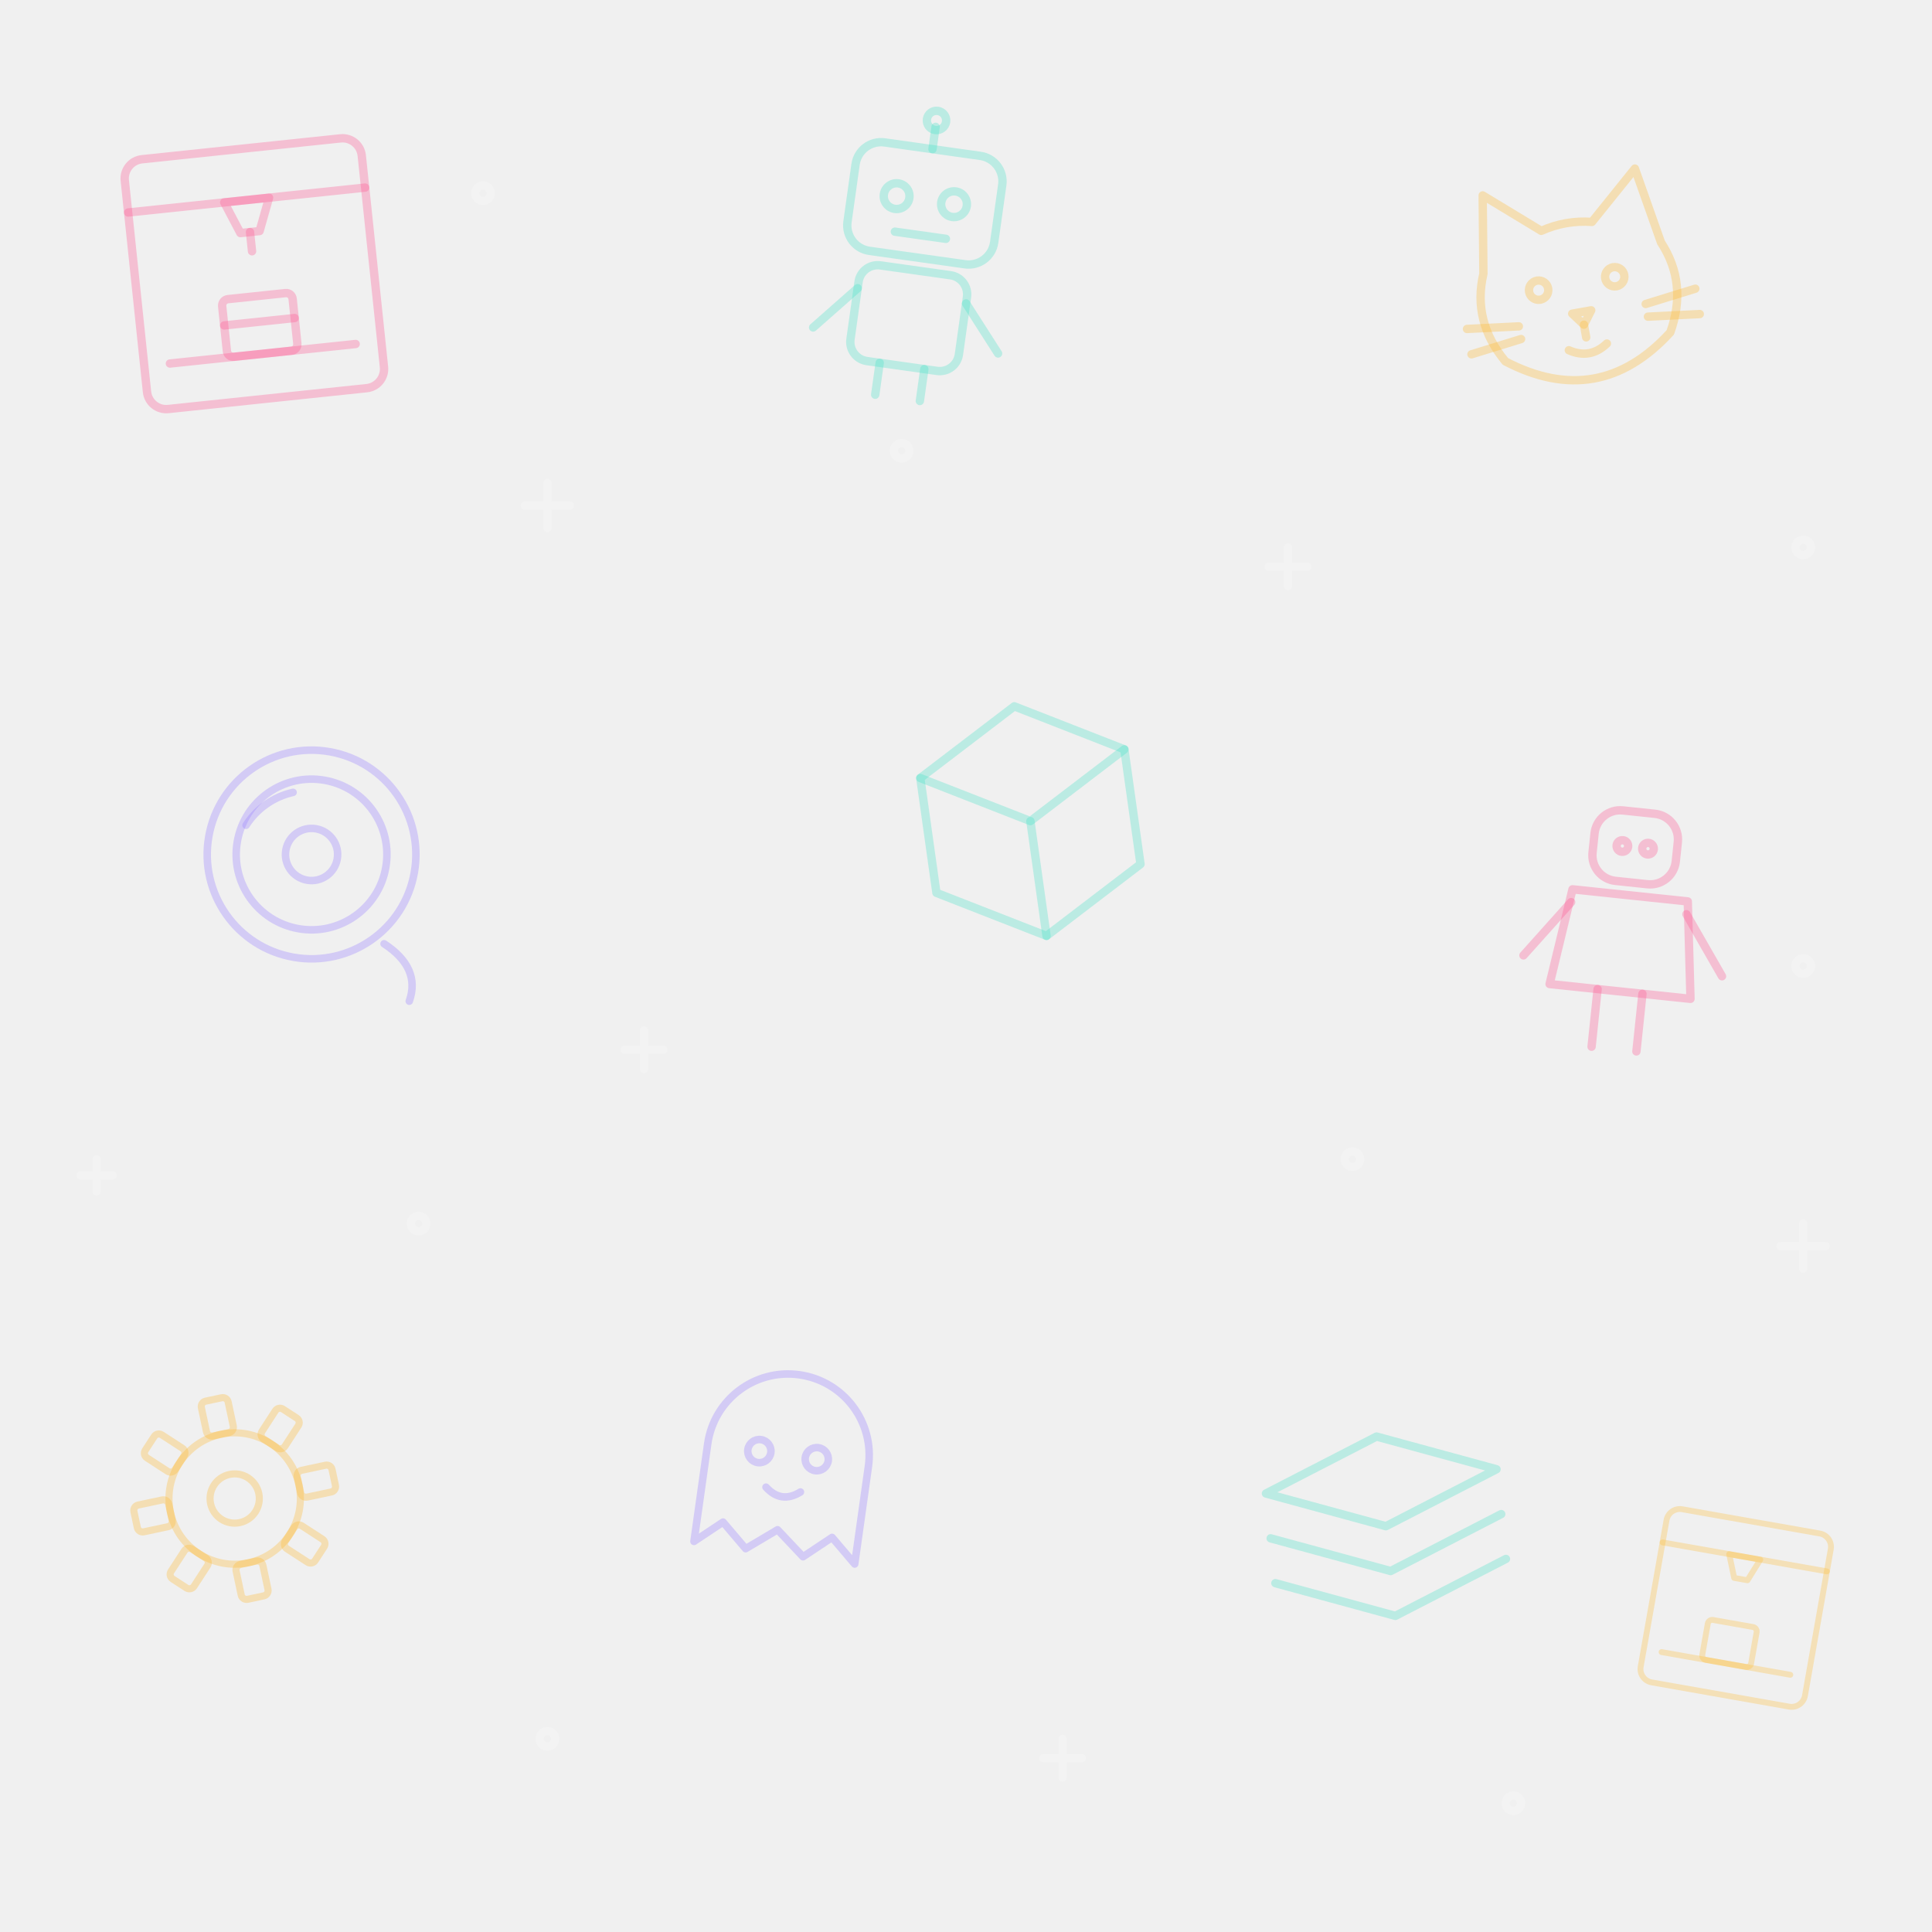
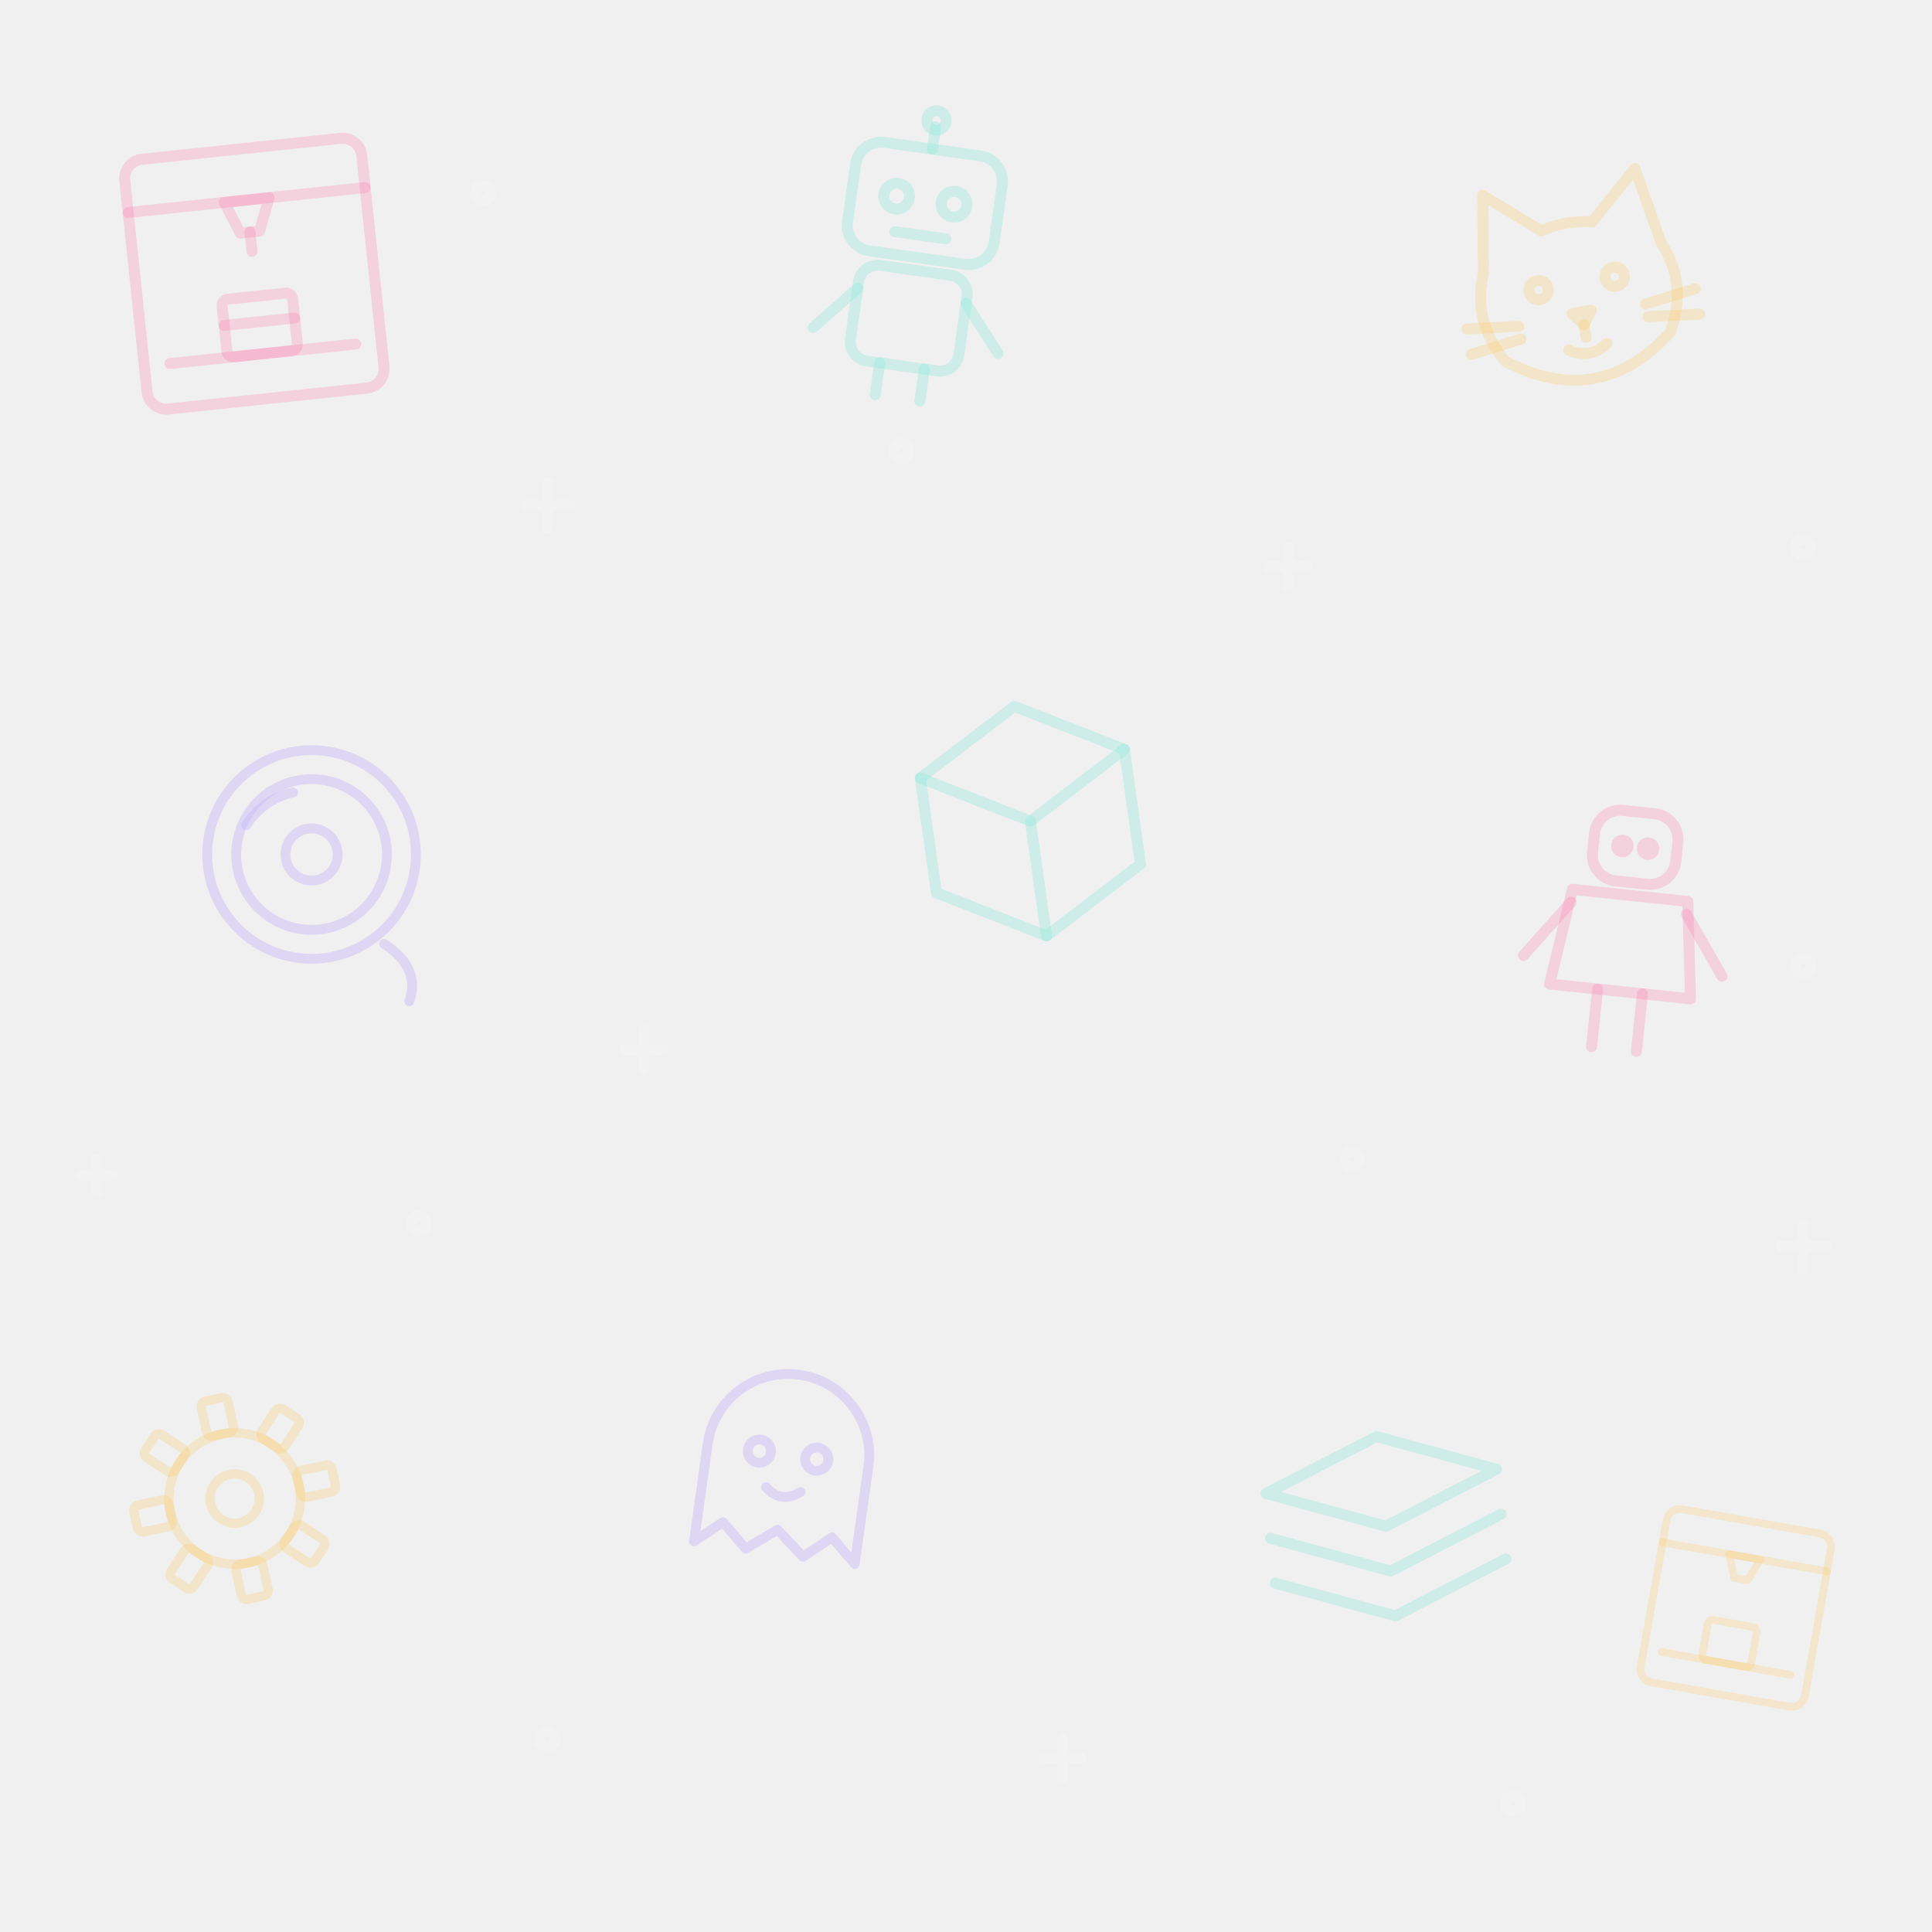
- <svg xmlns="http://www.w3.org/2000/svg" width="600" height="600" viewBox="0 0 600 600" fill="none" stroke-width="2.6" stroke-linecap="round" stroke-linejoin="round">
+ <svg xmlns="http://www.w3.org/2000/svg" width="600" height="600" viewBox="0 0 600 600" fill="none" stroke-width="3.4" stroke-linecap="round" stroke-linejoin="round" opacity=".65">
  <g transform="translate(34 40) rotate(-6 45 45)" stroke="#ff4d8d" stroke-opacity=".30">
    <rect x="8" y="6" width="74" height="78" rx="6" />
    <line x1="8" y1="22" x2="82" y2="22" />
    <path d="M38 22 h14 l-4 10 h-6 z" />
    <line x1="45" y1="32" x2="45" y2="38" />
    <line x1="16" y1="70" x2="74" y2="70" />
    <rect x="34" y="52" width="22" height="18" rx="2" />
    <line x1="34" y1="60" x2="56" y2="60" />
  </g>
  <g transform="translate(250 34) rotate(8 35 45)" stroke="#35e0c2" stroke-opacity=".28">
    <line x1="35" y1="5" x2="35" y2="12" />
    <circle cx="35" cy="3" r="3" />
    <rect x="12" y="12" width="46" height="34" rx="8" />
    <circle cx="26" cy="28" r="4" />
    <circle cx="44" cy="28" r="4" />
    <line x1="27" y1="39" x2="43" y2="39" />
    <rect x="18" y="50" width="34" height="30" rx="6" />
    <line x1="18" y1="58" x2="6" y2="72" />
    <line x1="52" y1="58" x2="64" y2="72" />
    <line x1="28" y1="80" x2="28" y2="90" />
    <line x1="42" y1="80" x2="42" y2="90" />
  </g>
  <g transform="translate(450 50) rotate(-10 40 40)" stroke="#ffb627" stroke-opacity=".30">
    <path d="M12 30 L16 6 L32 20 Q40 18 48 20 L64 6 L68 30 Q74 44 66 58 Q40 78 14 58 Q6 44 12 30 Z" />
    <circle cx="28" cy="38" r="3" />
    <circle cx="52" cy="38" r="3" />
    <path d="M37 47 h6 l-3 4z" />
    <path d="M40 51 v4 M34 58 q6 4 12 0" />
    <line x1="4" y1="46" x2="20" y2="48" />
    <line x1="4" y1="54" x2="20" y2="52" />
    <line x1="76" y1="46" x2="60" y2="48" />
    <line x1="76" y1="54" x2="60" y2="52" />
  </g>
  <g transform="translate(60 230) rotate(10 40 40) scale(.9)" stroke="#9d85ff" stroke-opacity=".34">
    <circle cx="40" cy="40" r="36" />
    <circle cx="40" cy="40" r="26" />
    <circle cx="40" cy="40" r="9" />
    <path d="M16 34 a26 26 0 0 1 14 -14" />
    <path d="M70 66 q14 6 12 18" />
  </g>
  <g transform="translate(280 215) rotate(-8 40 40)" stroke="#35e0c2" stroke-opacity=".28">
    <path d="M40 4 L72 22 V58 L40 76 L8 58 V22 Z" />
    <path d="M8 22 L40 40 L72 22" />
    <line x1="40" y1="40" x2="40" y2="76" />
  </g>
  <g transform="translate(470 250) rotate(6 35 40)" stroke="#ff4d8d" stroke-opacity=".30">
    <rect x="22" y="2" width="26" height="22" rx="8" />
    <circle cx="31" cy="13" r="1.8" />
    <circle cx="39" cy="13" r="1.8" />
    <path d="M17 28 h36 l4 30 h-44 z" />
    <line x1="17" y1="32" x2="4" y2="50" />
    <line x1="53" y1="32" x2="66" y2="50" />
    <line x1="28" y1="58" x2="28" y2="76" />
    <line x1="42" y1="58" x2="42" y2="76" />
  </g>
  <g transform="translate(40 430) rotate(-12 40 40) scale(.85)" stroke="#ffb627" stroke-opacity=".30">
    <circle cx="40" cy="40" r="24" />
    <circle cx="40" cy="40" r="9" />
    <rect x="35" y="3" width="10" height="13" rx="2" />
    <rect x="35" y="3" width="10" height="13" rx="2" transform="rotate(45 40 40)" />
    <rect x="35" y="3" width="10" height="13" rx="2" transform="rotate(90 40 40)" />
    <rect x="35" y="3" width="10" height="13" rx="2" transform="rotate(135 40 40)" />
    <rect x="35" y="3" width="10" height="13" rx="2" transform="rotate(180 40 40)" />
    <rect x="35" y="3" width="10" height="13" rx="2" transform="rotate(225 40 40)" />
    <rect x="35" y="3" width="10" height="13" rx="2" transform="rotate(270 40 40)" />
    <rect x="35" y="3" width="10" height="13" rx="2" transform="rotate(315 40 40)" />
  </g>
  <g transform="translate(210 420) rotate(8 38 36) scale(.9)" stroke="#9d85ff" stroke-opacity=".34">
    <path d="M10 70 V36 a28 28 0 0 1 56 0 V70 l-9 -8 l-9 8 l-10 -8 l-10 8 l-9 -8 z" />
    <circle cx="28" cy="36" r="4" />
    <circle cx="48" cy="36" r="4" />
    <path d="M32 48 q6 5 12 0" />
  </g>
  <g transform="translate(390 440) rotate(-6 40 30)" stroke="#35e0c2" stroke-opacity=".28">
    <path d="M4 20 L40 6 L76 20 L40 34 Z" />
    <path d="M4 34 L40 48 L76 34" />
    <path d="M4 48 L40 62 L76 48" />
  </g>
  <g transform="translate(505 470) rotate(10 45 45) scale(.7)" stroke="#ffb627" stroke-opacity=".28">
    <rect x="8" y="6" width="74" height="78" rx="6" />
    <line x1="8" y1="22" x2="82" y2="22" />
    <path d="M38 22 h14 l-4 10 h-6 z" />
    <line x1="16" y1="70" x2="74" y2="70" />
    <rect x="34" y="52" width="22" height="18" rx="2" />
  </g>
  <g stroke="#ffffff" stroke-opacity=".18">
    <path d="M170 150 v14 M163 157 h14" />
    <path d="M400 170 v12 M394 176 h12" />
    <path d="M200 320 v12 M194 326 h12" />
    <path d="M560 380 v14 M553 387 h14" />
    <path d="M330 540 v12 M324 546 h12" />
    <path d="M30 360 v10 M25 365 h10" />
    <circle cx="150" cy="60" r="2.4" />
    <circle cx="560" cy="170" r="2.4" />
    <circle cx="420" cy="360" r="2.4" />
    <circle cx="130" cy="380" r="2.4" />
    <circle cx="280" cy="140" r="2.4" />
    <circle cx="560" cy="300" r="2.4" />
    <circle cx="170" cy="540" r="2.4" />
    <circle cx="470" cy="560" r="2.4" />
  </g>
</svg>
